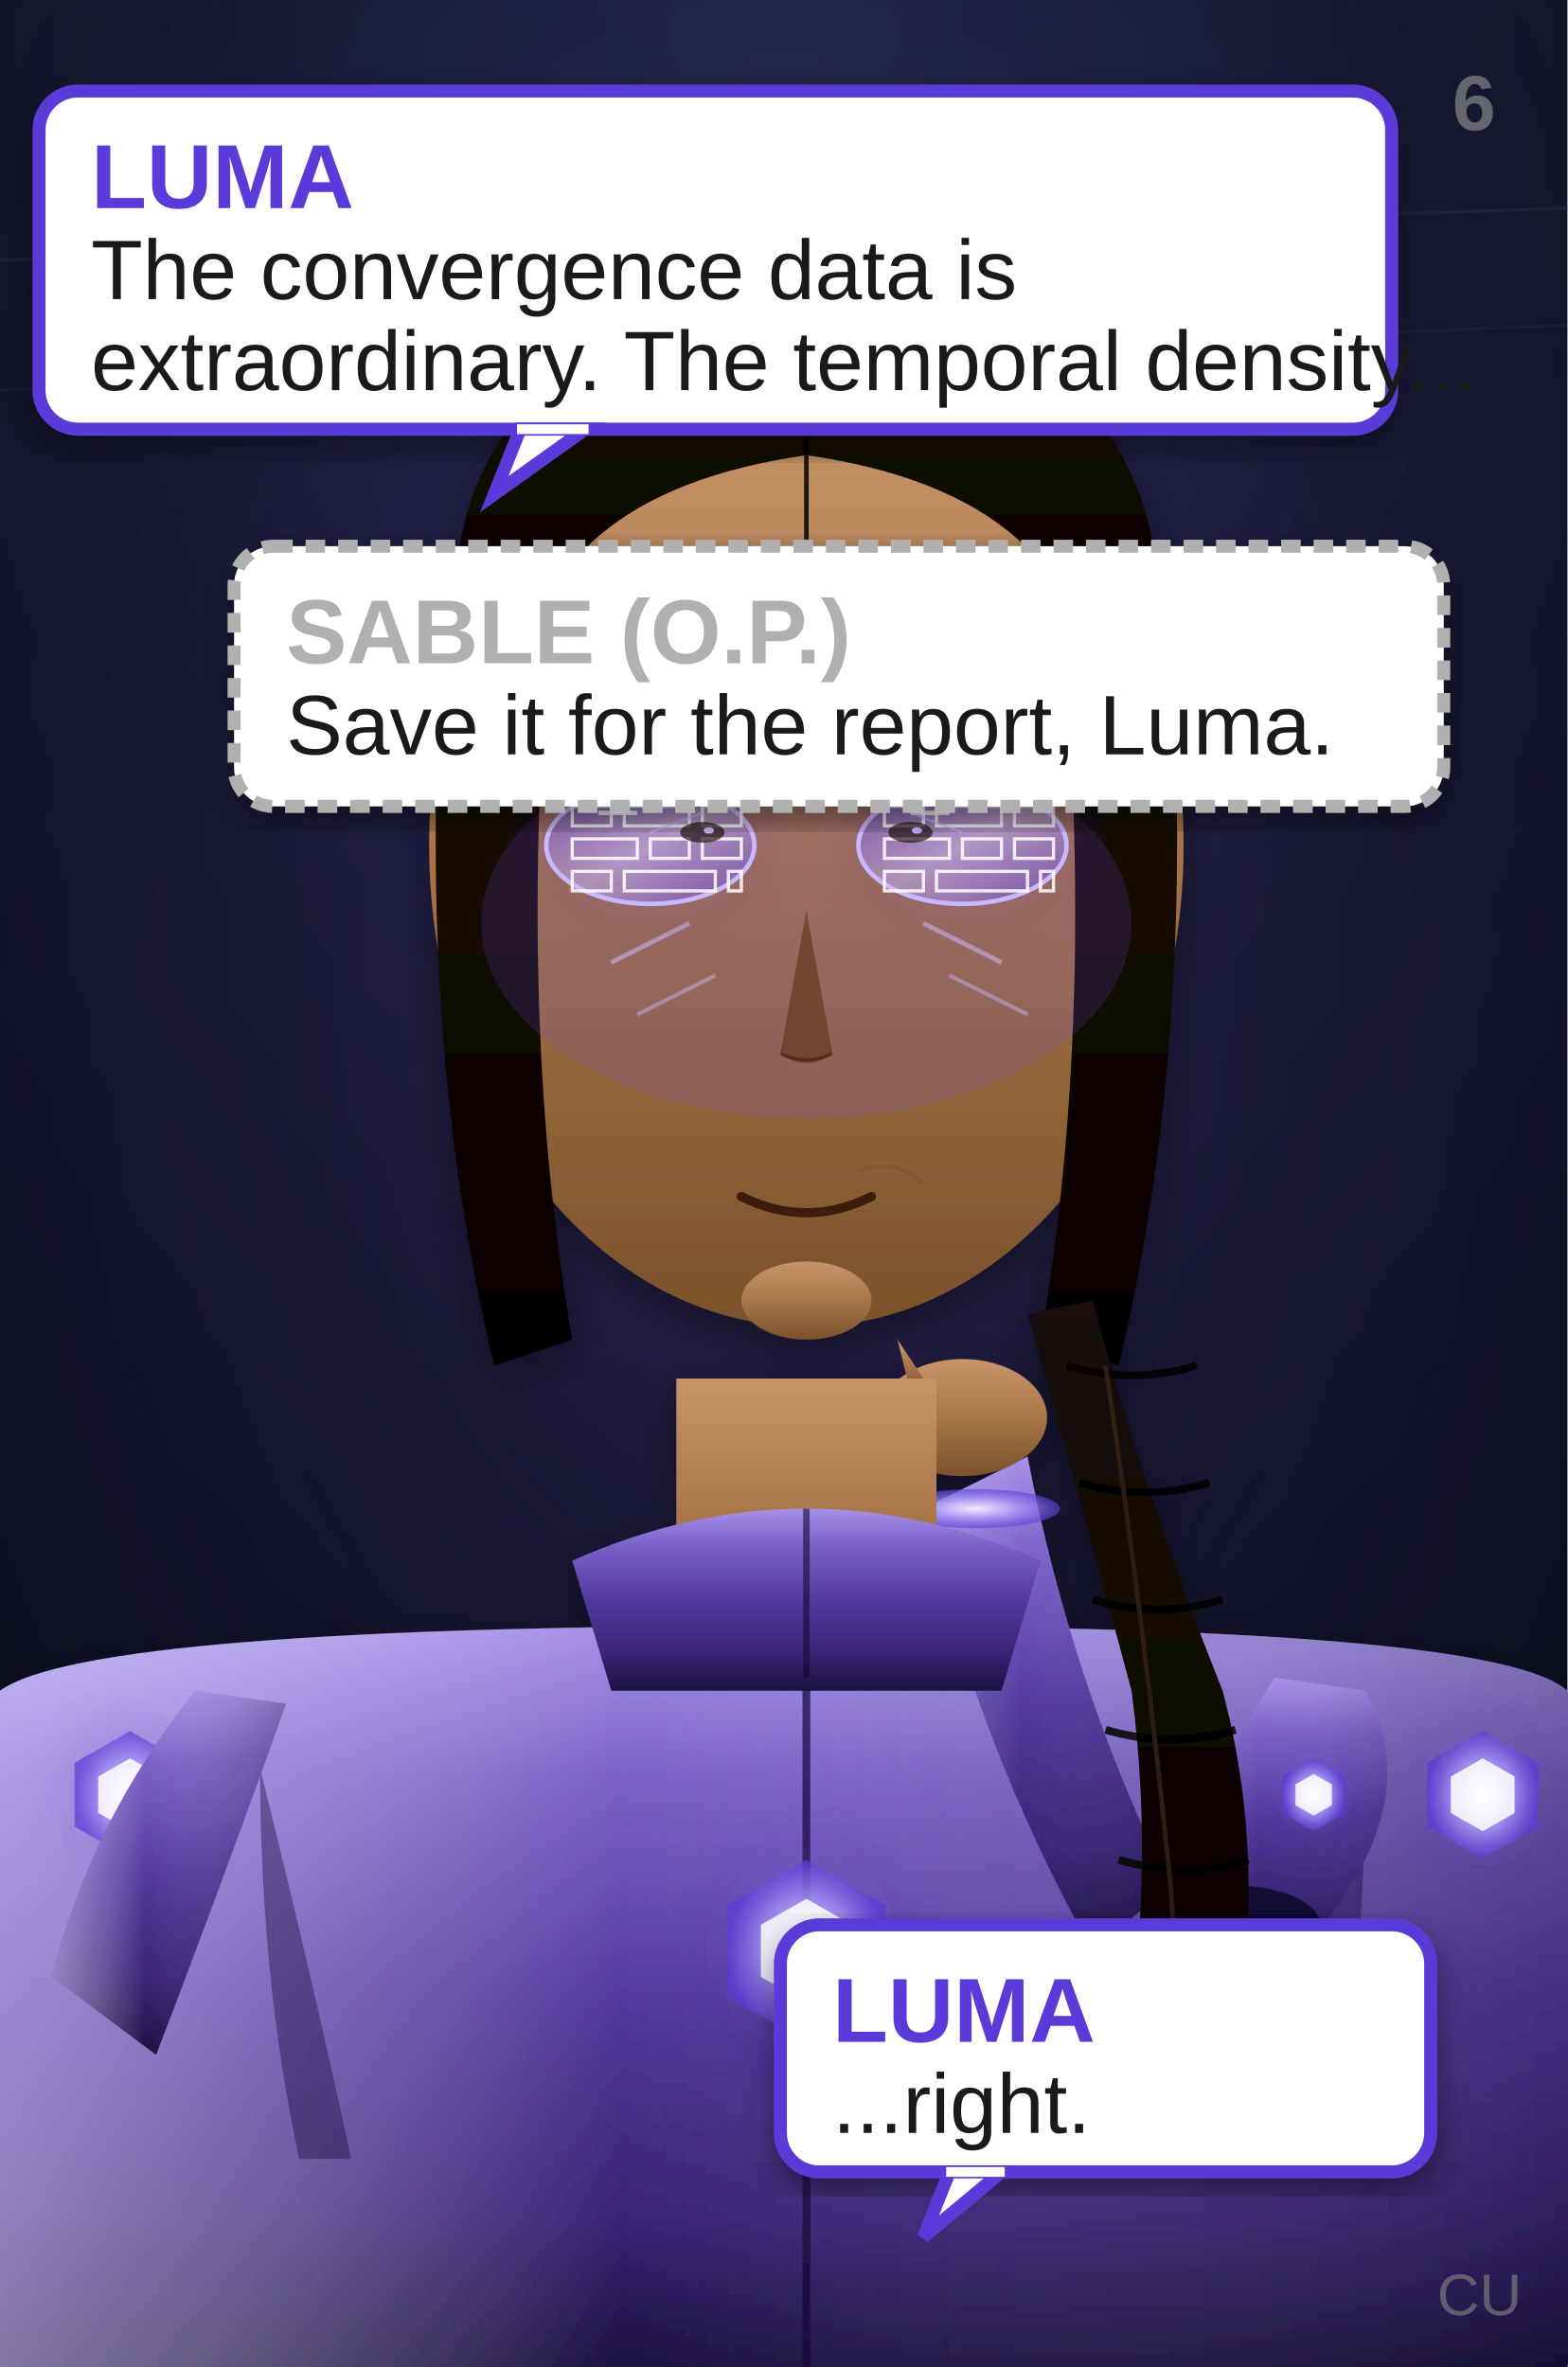
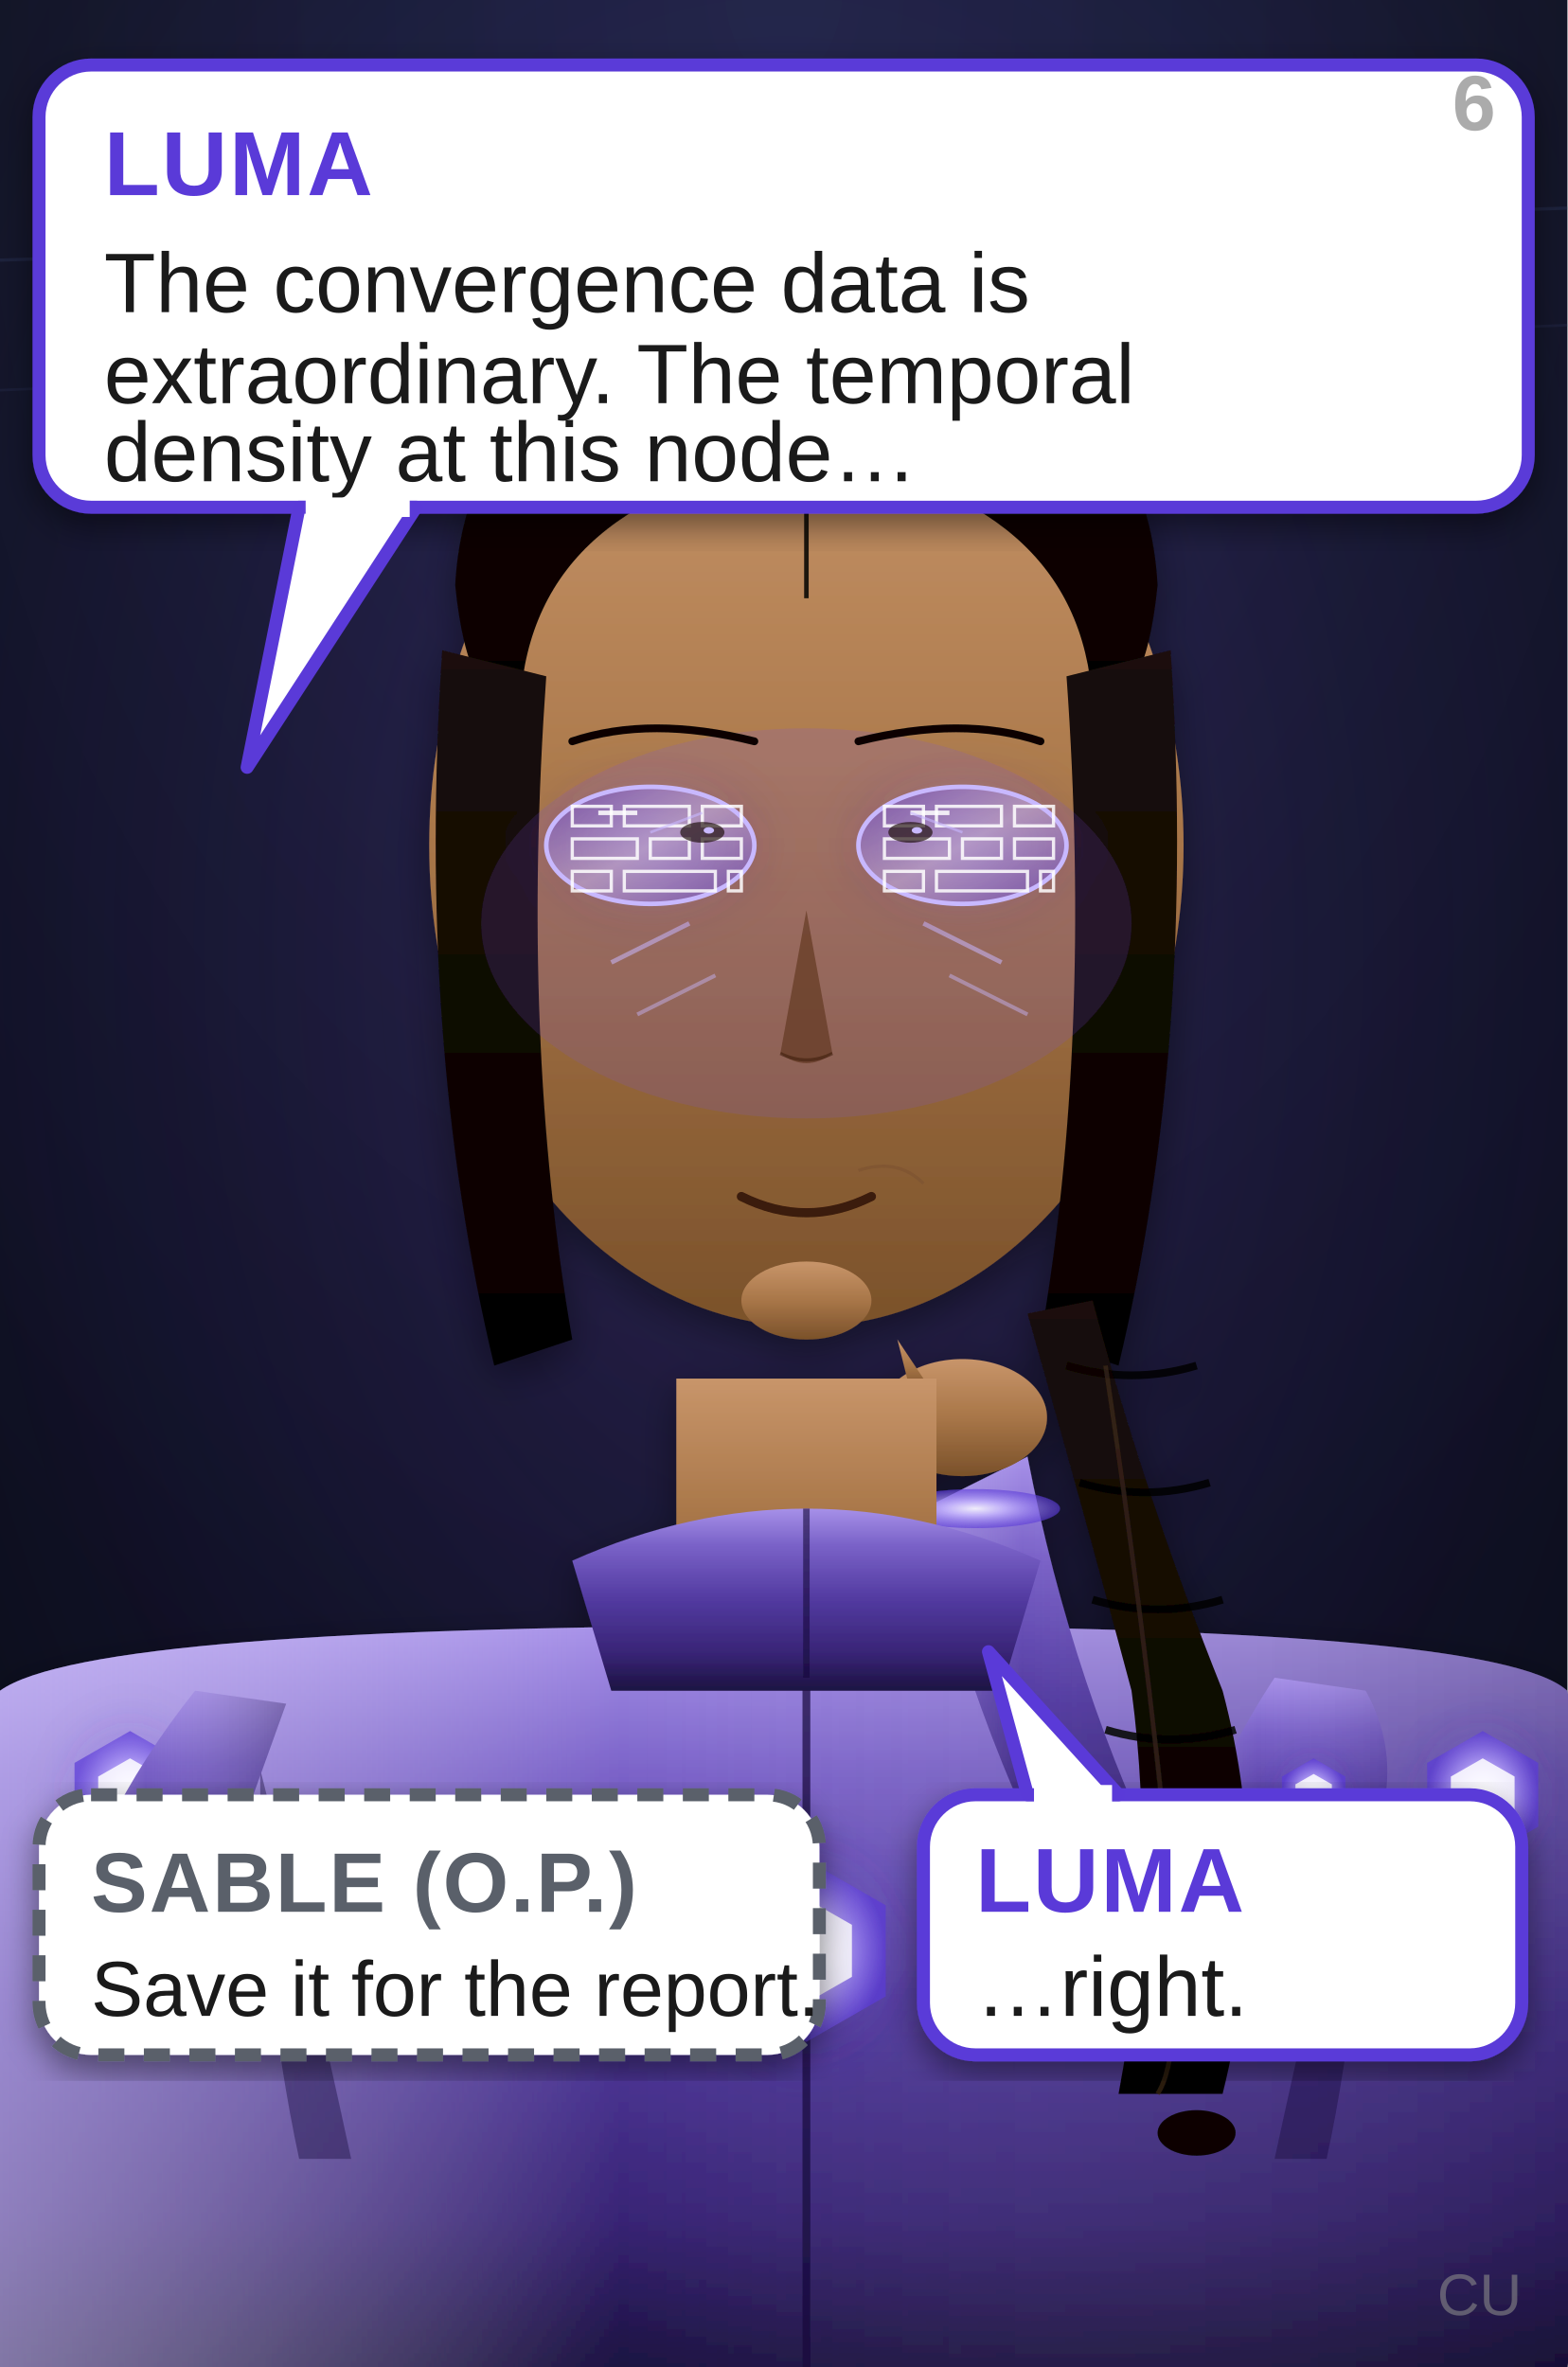
<svg xmlns="http://www.w3.org/2000/svg" viewBox="0 0 241 364" width="241" height="364">
  <defs>
    <filter id="balloonShadow" x="-10%" y="-10%" width="120%" height="120%">
      <feDropShadow dx="0" dy="2" stdDeviation="2.5" flood-color="#000" flood-opacity="0.45" />
    </filter>
    <linearGradient id="p6suitMetal" x1="0%" y1="0%" x2="0%" y2="100%">
      <stop offset="0%" stop-color="#a690e8" />
      <stop offset="20%" stop-color="#7a62c8" />
      <stop offset="50%" stop-color="#523aa0" />
      <stop offset="80%" stop-color="#382475" />
      <stop offset="100%" stop-color="#1c1242" />
    </linearGradient>
    <linearGradient id="p6suitHighlight" x1="0%" y1="0%" x2="100%" y2="0%">
      <stop offset="0%" stop-color="#dcd0ff" stop-opacity="0.55" />
      <stop offset="40%" stop-color="#ffffff" stop-opacity="0" />
      <stop offset="100%" stop-color="#000000" stop-opacity="0.22" />
    </linearGradient>
    <linearGradient id="p6suitSeam" x1="0%" y1="0%" x2="0%" y2="100%">
      <stop offset="0%" stop-color="#15083a" />
      <stop offset="100%" stop-color="#0a0420" />
    </linearGradient>
    <linearGradient id="p6skinTone" x1="0%" y1="0%" x2="0%" y2="100%">
      <stop offset="0%" stop-color="#c8956a" />
      <stop offset="50%" stop-color="#a87648" />
      <stop offset="100%" stop-color="#7a512a" />
    </linearGradient>
    <linearGradient id="p6hair" x1="0%" y1="0%" x2="0%" y2="100%">
      <stop offset="0%" stop-color="#1a0e08" />
      <stop offset="60%" stop-color="#0e0604" />
      <stop offset="100%" stop-color="#040201" />
    </linearGradient>
    <radialGradient id="p6hologramCore" cx="50%" cy="50%">
      <stop offset="0%" stop-color="#ffffff" stop-opacity="1" />
      <stop offset="35%" stop-color="#c8b8ff" stop-opacity="0.95" />
      <stop offset="100%" stop-color="#5a3ad8" stop-opacity="0.7" />
    </radialGradient>
    <radialGradient id="p6hologramGlow" cx="50%" cy="50%">
      <stop offset="0%" stop-color="#c8b8ff" stop-opacity="0.6" />
      <stop offset="50%" stop-color="#5a3ad8" stop-opacity="0.2" />
      <stop offset="100%" stop-color="#1c1242" stop-opacity="0" />
    </radialGradient>
    <linearGradient id="p6lensGlow" x1="0%" y1="0%" x2="100%" y2="100%">
      <stop offset="0%" stop-color="#5a3ad8" stop-opacity="0.65" />
      <stop offset="50%" stop-color="#c8b8ff" stop-opacity="0.6" />
      <stop offset="100%" stop-color="#5a3ad8" stop-opacity="0.65" />
    </linearGradient>
    <radialGradient id="p6ambient" cx="50%" cy="0%" r="80%">
      <stop offset="0%" stop-color="#2a3458" stop-opacity="0.7" />
      <stop offset="60%" stop-color="#15192a" stop-opacity="0.85" />
      <stop offset="100%" stop-color="#0a0e18" />
    </radialGradient>
    <radialGradient id="p6lensKey" cx="50%" cy="40%" r="80%">
      <stop offset="0%" stop-color="#7a52d8" stop-opacity="0.4" />
      <stop offset="60%" stop-color="#3a1e88" stop-opacity="0.18" />
      <stop offset="100%" stop-color="#15083a" stop-opacity="0" />
    </radialGradient>
    <filter id="p6bloom" x="-50%" y="-50%" width="200%" height="200%">
      <feGaussianBlur stdDeviation="2.5" />
    </filter>
    <filter id="p6softBloom" x="-50%" y="-50%" width="200%" height="200%">
      <feGaussianBlur stdDeviation="1.2" />
    </filter>
    <filter id="p6strongBloom" x="-50%" y="-50%" width="200%" height="200%">
      <feGaussianBlur stdDeviation="4" />
    </filter>
    <filter id="p6dropShadow" x="-50%" y="-50%" width="200%" height="200%">
      <feDropShadow dx="0" dy="2" stdDeviation="3" flood-color="#000" flood-opacity="0.4" />
    </filter>
    <symbol id="p6hexNode" viewBox="-10 -10 20 20" overflow="visible">
      <polygon points="0,-9 7.8,-4.5 7.8,4.5 0,9 -7.8,4.5 -7.8,-4.5" fill="url(#p6hologramGlow)" filter="url(#p6bloom)" />
      <polygon points="0,-7 6.1,-3.5 6.1,3.5 0,7 -6.1,3.5 -6.1,-3.5" fill="url(#p6hologramCore)" />
      <polygon points="0,-4 3.5,-2 3.5,2 0,4 -3.5,2 -3.5,-2" fill="#ffffff" opacity="0.85" />
    </symbol>
  </defs>
  <g id="p6-bg">
    <rect width="241" height="364" fill="#0a0e18" />
    <rect width="241" height="364" fill="url(#p6ambient)" opacity="0.85" />
    <rect width="241" height="364" fill="url(#p6lensKey)" opacity="0.65" />
    <line x1="0" y1="40" x2="241" y2="32" stroke="#2a3458" stroke-width="0.5" opacity="0.4" />
    <line x1="0" y1="60" x2="241" y2="50" stroke="#2a3458" stroke-width="0.4" opacity="0.3" />
  </g>
  <g id="p6-luma" filter="url(#p6dropShadow)">
    <g id="p6-luma-torso">
      <path d="M0,260 Q-10,310 0,364 L241,364 Q251,310 241,260 Q230,250 124,250 Q14,250 0,260 Z" fill="url(#p6suitMetal)" />
      <path d="M0,260 Q-10,310 0,364 L241,364 Q251,310 241,260 Q230,250 124,250 Q14,250 0,260 Z" fill="url(#p6suitHighlight)" />
      <line x1="124" y1="252" x2="124" y2="364" stroke="#15083a" stroke-width="1.2" opacity="0.7" />
      <path d="M40,272 Q48,304 54,332 L46,332 Q40,304 40,272 Z" fill="#15083a" opacity="0.4" />
      <path d="M210,272 Q202,304 196,332 L204,332 Q210,304 210,272 Z" fill="#15083a" opacity="0.4" />
      <use href="#p6hexNode" x="104" y="280" width="40" height="40" />
      <use href="#p6hexNode" x="6" y="262" width="28" height="28" />
      <use href="#p6hexNode" x="214" y="262" width="28" height="28" />
    </g>
    <g id="p6-luma-arm-thinking">
      <path d="M210,260 Q220,278 200,300 L180,290 Q188,270 196,258 Z" fill="url(#p6suitMetal)" />
      <path d="M210,260 Q220,278 200,300 L180,290 Q188,270 196,258 Z" fill="url(#p6suitHighlight)" opacity="0.4" />
      <ellipse cx="190" cy="296" rx="13" ry="6" fill="url(#p6suitSeam)" />
      <path d="M180,290 Q165,260 158,224 L142,232 Q150,268 168,300 Z" fill="url(#p6suitMetal)" />
      <path d="M180,290 Q165,260 158,224 L142,232 Q150,268 168,300 Z" fill="url(#p6suitHighlight)" opacity="0.5" />
      <ellipse cx="148" cy="218" rx="13" ry="9" fill="url(#p6skinTone)" />
      <path d="M142,212 L138,206 L140,214 Z" fill="url(#p6skinTone)" />
      <ellipse cx="150" cy="232" rx="13" ry="3" fill="url(#p6hologramCore)" opacity="0.85" />
      <use href="#p6hexNode" x="194" y="268" width="16" height="16" />
    </g>
    <g id="p6-luma-arm-shoulder">
      <path d="M30,260 Q14,280 8,304 L24,316 Q34,290 44,262 Z" fill="url(#p6suitMetal)" />
      <path d="M30,260 Q14,280 8,304 L24,316 Q34,290 44,262 Z" fill="url(#p6suitHighlight)" />
    </g>
    <g id="p6-luma-neck">
      <path d="M104,212 L104,255 L144,255 L144,212 Z" fill="url(#p6skinTone)" />
      <path d="M88,240 Q124,224 160,240 L154,260 L94,260 Z" fill="url(#p6suitMetal)" />
      <line x1="124" y1="232" x2="124" y2="258" stroke="#15083a" stroke-width="1" opacity="0.6" />
    </g>
    <g id="p6-luma-head">
      <ellipse cx="124" cy="130" rx="58" ry="74" fill="url(#p6skinTone)" />
      <path d="M70,90 Q72,52 124,42 Q176,52 178,90 Q176,110 168,108 Q166,76 124,70 Q82,76 80,108 Q72,110 70,90 Z" fill="url(#p6hair)" />
      <line x1="124" y1="48" x2="124" y2="92" stroke="#040201" stroke-width="0.7" opacity="0.85" />
      <path d="M68,100 Q64,160 76,210 L88,206 Q80,160 84,104 Z" fill="url(#p6hair)" />
      <path d="M180,100 Q184,160 172,210 L160,206 Q168,160 164,104 Z" fill="url(#p6hair)" />
      <path d="M168,200 Q176,230 188,260 Q196,290 188,322 L172,322 Q178,290 174,260 Q166,230 158,202 Z" fill="url(#p6hair)" />
      <path d="M164,210 Q174,213 184,210" fill="none" stroke="#040201" stroke-width="1.2" opacity="0.85" />
      <path d="M166,228 Q176,231 186,228" fill="none" stroke="#040201" stroke-width="1.2" opacity="0.85" />
      <path d="M168,246 Q178,249 188,246" fill="none" stroke="#040201" stroke-width="1.2" opacity="0.85" />
      <path d="M170,266 Q180,269 190,266" fill="none" stroke="#040201" stroke-width="1.2" opacity="0.85" />
      <path d="M172,286 Q182,289 192,286" fill="none" stroke="#040201" stroke-width="1.2" opacity="0.85" />
      <path d="M174,306 Q184,309 192,306" fill="none" stroke="#040201" stroke-width="1.2" opacity="0.85" />
      <path d="M170,210 Q176,250 180,290 Q182,316 178,322" fill="none" stroke="#3a2818" stroke-width="0.7" opacity="0.7" />
      <ellipse cx="184" cy="328" rx="6" ry="3.5" fill="#0a0604" />
      <ellipse cx="124" cy="142" rx="50" ry="30" fill="#7a52d8" opacity="0.18" />
      <line x1="94" y1="148" x2="106" y2="142" stroke="#c8b8ff" stroke-width="0.7" opacity="0.55" />
      <line x1="98" y1="156" x2="110" y2="150" stroke="#c8b8ff" stroke-width="0.6" opacity="0.45" />
      <line x1="142" y1="142" x2="154" y2="148" stroke="#c8b8ff" stroke-width="0.7" opacity="0.55" />
      <line x1="146" y1="150" x2="158" y2="156" stroke="#c8b8ff" stroke-width="0.6" opacity="0.45" />
      <g filter="url(#p6strongBloom)" opacity="0.85">
        <ellipse cx="100" cy="130" rx="20" ry="12" fill="url(#p6hologramGlow)" />
        <ellipse cx="148" cy="130" rx="20" ry="12" fill="url(#p6hologramGlow)" />
      </g>
      <ellipse cx="100" cy="130" rx="16" ry="9" fill="url(#p6lensGlow)" opacity="0.85" />
      <ellipse cx="100" cy="130" rx="16" ry="9" fill="none" stroke="#c8b8ff" stroke-width="0.7" />
      <g stroke="#ffffff" stroke-width="0.5" fill="none" opacity="0.85">
        <rect x="88" y="124" width="6" height="3" />
        <rect x="96" y="124" width="10" height="3" />
        <rect x="108" y="124" width="6" height="3" />
        <rect x="88" y="129" width="10" height="3" />
        <rect x="100" y="129" width="6" height="3" />
        <rect x="108" y="129" width="6" height="3" />
        <rect x="88" y="134" width="6" height="3" />
        <rect x="96" y="134" width="14" height="3" />
        <rect x="112" y="134" width="2" height="3" />
      </g>
      <line x1="92" y1="125" x2="98" y2="125" stroke="#ffffff" stroke-width="0.7" opacity="0.85" />
      <ellipse cx="148" cy="130" rx="16" ry="9" fill="url(#p6lensGlow)" opacity="0.85" />
      <ellipse cx="148" cy="130" rx="16" ry="9" fill="none" stroke="#c8b8ff" stroke-width="0.7" />
      <g stroke="#ffffff" stroke-width="0.5" fill="none" opacity="0.85">
        <rect x="136" y="124" width="6" height="3" />
        <rect x="144" y="124" width="10" height="3" />
        <rect x="156" y="124" width="6" height="3" />
        <rect x="136" y="129" width="10" height="3" />
        <rect x="148" y="129" width="6" height="3" />
        <rect x="156" y="129" width="6" height="3" />
        <rect x="136" y="134" width="6" height="3" />
        <rect x="144" y="134" width="14" height="3" />
        <rect x="160" y="134" width="2" height="3" />
      </g>
      <line x1="140" y1="125" x2="146" y2="125" stroke="#ffffff" stroke-width="0.7" opacity="0.85" />
      <line x1="100" y1="128" x2="108" y2="125" stroke="#c8b8ff" stroke-width="0.4" opacity="0.6" />
      <line x1="148" y1="128" x2="140" y2="125" stroke="#c8b8ff" stroke-width="0.4" opacity="0.6" />
      <ellipse cx="108" cy="128" rx="3.4" ry="1.6" fill="#1a0a04" opacity="0.65" />
      <ellipse cx="140" cy="128" rx="3.4" ry="1.6" fill="#1a0a04" opacity="0.65" />
      <ellipse cx="109" cy="127.7" rx="0.8" ry="0.5" fill="#c8b8ff" />
      <ellipse cx="141" cy="127.7" rx="0.8" ry="0.5" fill="#c8b8ff" />
      <path d="M88,114 Q100,110 116,114" fill="none" stroke="#0a0604" stroke-width="1.2" stroke-linecap="round" />
      <path d="M132,114 Q148,110 160,114" fill="none" stroke="#0a0604" stroke-width="1.2" stroke-linecap="round" />
      <path d="M124,140 L120,162 Q124,165 128,162 Z" fill="#5a3018" opacity="0.6" />
      <path d="M120,162 Q124,164 128,162" fill="none" stroke="#3a1a0a" stroke-width="0.5" opacity="0.55" />
      <path d="M114,184 Q124,189 134,184" fill="none" stroke="#3a1a0a" stroke-width="1.4" stroke-linecap="round" />
      <path d="M132,180 Q138,178 142,182" fill="none" stroke="#7a5230" stroke-width="0.5" opacity="0.55" />
      <ellipse cx="124" cy="200" rx="10" ry="6" fill="url(#p6skinTone)" />
    </g>
  </g>
  <g id="p6-dialogue">
-     <rect x="6" y="14" width="208" height="52" rx="6" fill="white" stroke="#5a3ad8" stroke-width="2" filter="url(#balloonShadow)" />
-     <polygon points="80,66 90,66 76,76" fill="white" stroke="#5a3ad8" stroke-width="2" />
-     <line x1="79.5" y1="66" x2="90.5" y2="66" stroke="white" stroke-width="1.5" />
-     <text x="14" y="32" font-family="Helvetica Neue, Arial, sans-serif" font-size="14" font-weight="800" fill="#5a3ad8">LUMA</text>
-     <text x="14" y="46" font-family="Helvetica Neue, Arial, sans-serif" font-size="13" fill="#1a1a1a">The convergence data is</text>
-     <text x="14" y="60" font-family="Helvetica Neue, Arial, sans-serif" font-size="13" fill="#1a1a1a">extraordinary. The temporal density...</text>
-     <rect x="36" y="84" width="186" height="40" rx="6" fill="white" stroke="#b0b0b0" stroke-width="2" stroke-dasharray="3,2" filter="url(#balloonShadow)" />
-     <text x="44" y="102" font-family="Helvetica Neue, Arial, sans-serif" font-size="14" font-weight="800" fill="#b0b0b0">SABLE (O.P.)</text>
-     <text x="44" y="116" font-family="Helvetica Neue, Arial, sans-serif" font-size="13" fill="#1a1a1a">Save it for the report, Luma.</text>
-     <rect x="120" y="296" width="100" height="38" rx="6" fill="white" stroke="#5a3ad8" stroke-width="2" filter="url(#balloonShadow)" />
-     <polygon points="146,334 154,334 142,344" fill="white" stroke="#5a3ad8" stroke-width="2" />
-     <line x1="145.5" y1="334" x2="154.5" y2="334" stroke="white" stroke-width="1.5" />
-     <text x="128" y="314" font-family="Helvetica Neue, Arial, sans-serif" font-size="14" font-weight="800" fill="#5a3ad8">LUMA</text>
-     <text x="128" y="328" font-family="Helvetica Neue, Arial, sans-serif" font-size="13" fill="#1a1a1a">...right.</text>
+     <rect x="6" y="10" width="229" height="68" rx="8" fill="#ffffff" stroke="#5a3ad8" stroke-width="2" filter="url(#balloonShadow)" />
+     <text x="16" y="30" font-family="Helvetica Neue, Arial, sans-serif" font-size="14" font-weight="800" fill="#5a3ad8" letter-spacing="0.3">LUMA</text>
+     <text x="16" y="48" font-family="Helvetica Neue, Arial, sans-serif" font-size="13" font-weight="500" fill="#1a1a1a">The convergence data is</text>
+     <text x="16" y="62" font-family="Helvetica Neue, Arial, sans-serif" font-size="13" font-weight="500" fill="#1a1a1a">extraordinary. The temporal</text>
+     <text x="16" y="74" font-family="Helvetica Neue, Arial, sans-serif" font-size="13" font-weight="500" fill="#1a1a1a">density at this node…</text>
+     <polygon points="46,78 64,78 38,118" fill="#ffffff" stroke="#5a3ad8" stroke-width="2" stroke-linejoin="round" />
+     <line x1="47" y1="78" x2="63" y2="78" stroke="#ffffff" stroke-width="3" />
+     <rect x="6" y="276" width="120" height="40" rx="8" fill="#ffffff" stroke="#5a606a" stroke-width="2" stroke-dasharray="4,3" filter="url(#balloonShadow)" />
+     <text x="14" y="294" font-family="Helvetica Neue, Arial, sans-serif" font-size="13" font-weight="800" fill="#5a606a" letter-spacing="0.3">SABLE (O.P.)</text>
+     <text x="14" y="310" font-family="Helvetica Neue, Arial, sans-serif" font-size="12" font-weight="500" fill="#1a1a1a">Save it for the report.</text>
+     <rect x="142" y="276" width="92" height="40" rx="8" fill="#ffffff" stroke="#5a3ad8" stroke-width="2" filter="url(#balloonShadow)" />
+     <text x="150" y="294" font-family="Helvetica Neue, Arial, sans-serif" font-size="14" font-weight="800" fill="#5a3ad8" letter-spacing="0.3">LUMA</text>
+     <text x="150" y="310" font-family="Helvetica Neue, Arial, sans-serif" font-size="13" font-weight="500" fill="#1a1a1a">…right.</text>
+     <polygon points="158,276 172,276 152,254" fill="#ffffff" stroke="#5a3ad8" stroke-width="2" stroke-linejoin="round" />
+     <line x1="159" y1="276" x2="171" y2="276" stroke="#ffffff" stroke-width="3" />
  </g>
  <g id="p6-meta">
    <text x="230" y="20" text-anchor="end" font-family="Helvetica Neue, Arial, sans-serif" font-size="12" font-weight="bold" fill="#888" opacity="0.7">6</text>
    <text x="234" y="356" text-anchor="end" font-family="Helvetica Neue, Arial, sans-serif" font-size="9" fill="#888" opacity="0.6">CU</text>
  </g>
</svg>
